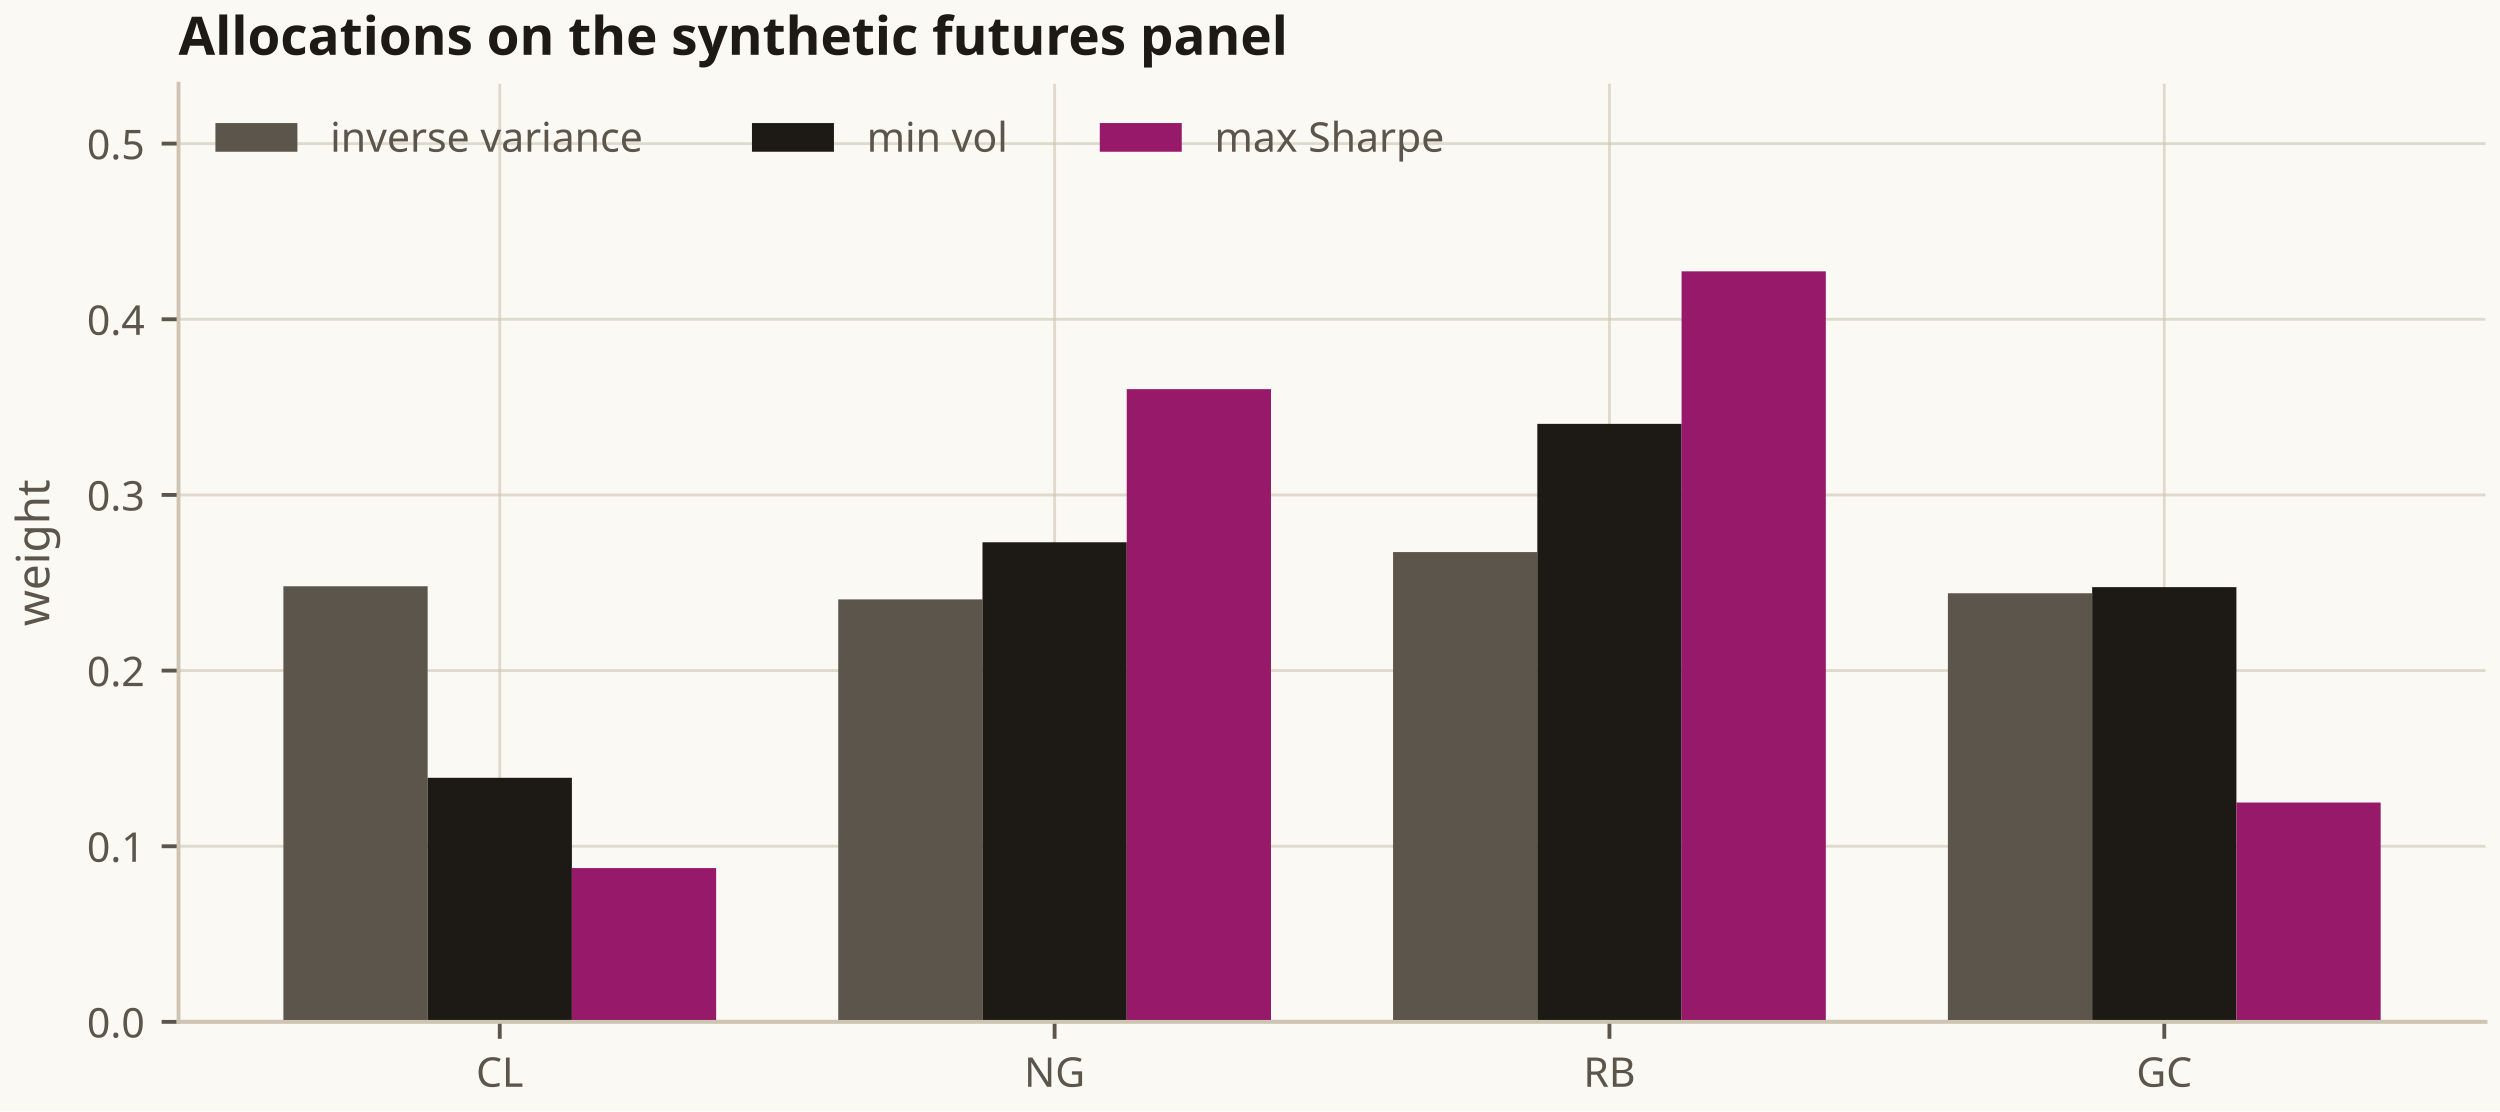
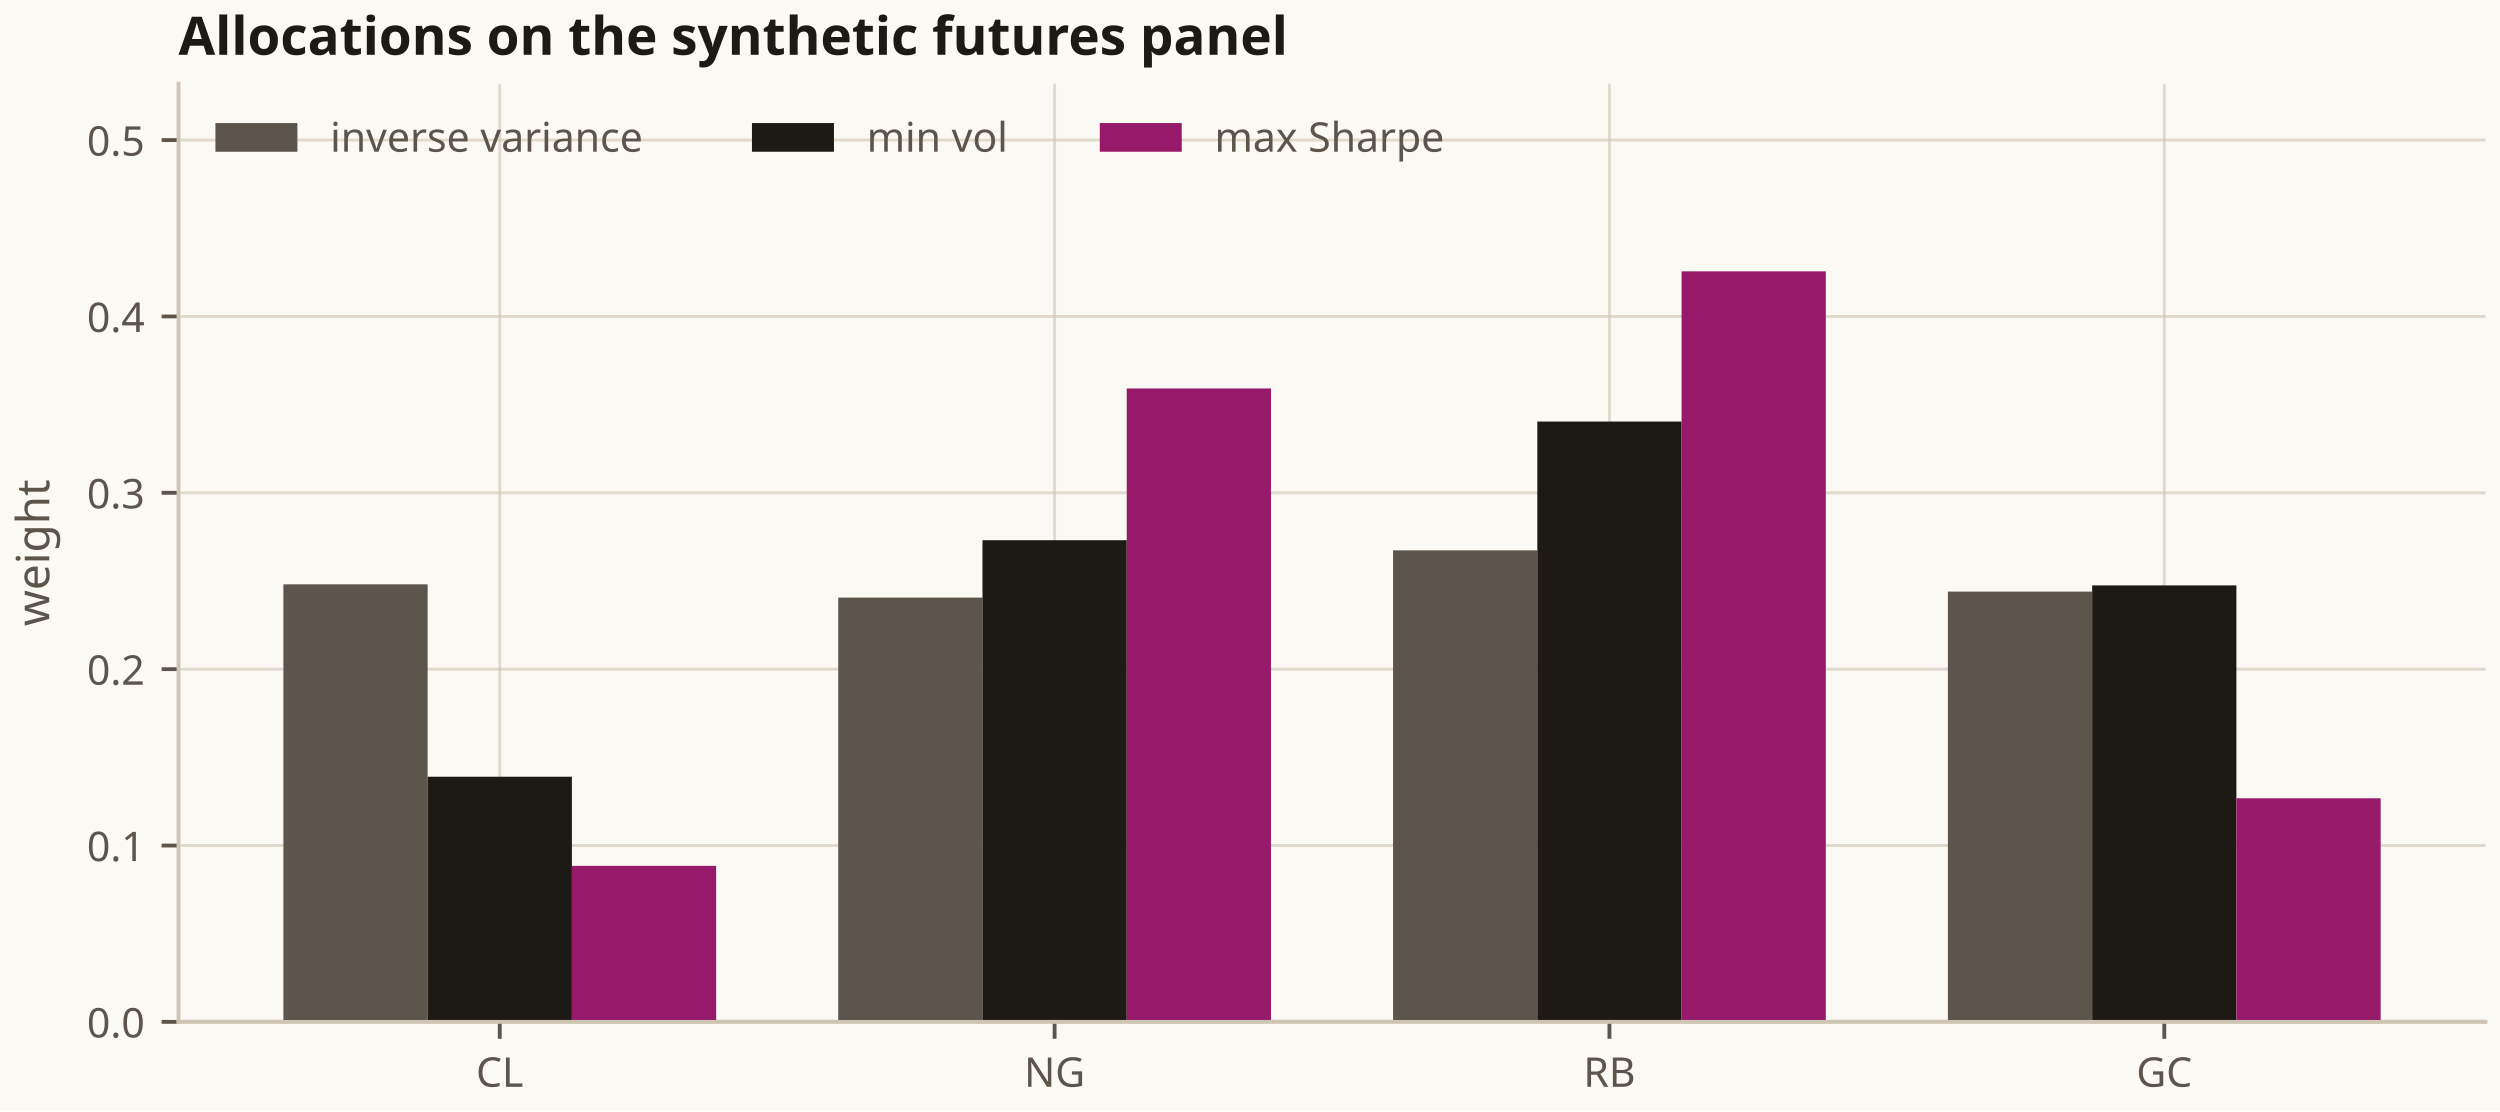
<svg xmlns="http://www.w3.org/2000/svg" xmlns:xlink="http://www.w3.org/1999/xlink" width="518.4pt" height="230.4pt" viewBox="0 0 518.4 230.4" version="1.1">
  <defs>
    <style type="text/css">*{stroke-linejoin: round; stroke-linecap: butt}</style>
  </defs>
  <g id="figure_1">
    <g id="patch_1">
      <path d="M 0 230.4  L 518.4 230.4  L 518.4 0  L 0 0  z " style="fill: #fbf9f4" />
    </g>
    <g id="axes_1">
      <g id="patch_2">
        <path d="M 37.019 211.9  L 515.4 211.9  L 515.4 17.359  L 37.019 17.359  z " style="fill: #fbf9f4" />
      </g>
      <g id="matplotlib.axis_1">
        <g id="xtick_1">
          <g id="line2d_1">
            <path d="M 103.633 211.9  L 103.633 17.359  " clip-path="url(#p2d51c71421)" style="fill: none; stroke: #cdc4b1; stroke-opacity: 0.6; stroke-width: 0.6; stroke-linecap: square" />
          </g>
          <g id="line2d_2">
            <defs>
              <path id="m2e5a6feaff" d="M 0 0  L 0 3.5  " style="stroke: #5c554b; stroke-width: 0.8" />
            </defs>
            <g>
              <use xlink:href="#m2e5a6feaff" x="103.633" y="211.9" style="fill: #5c554b; stroke: #5c554b; stroke-width: 0.8" />
            </g>
          </g>
          <g id="text_1">
            <text style="font-size: 8.5px; font-family: 'IBM Plex Sans', system-ui, sans-serif; text-anchor: middle; fill: #5c554b" x="103.633" y="225.358" transform="rotate(-0 103.633 225.3578)">CL</text>
          </g>
        </g>
        <g id="xtick_2">
          <g id="line2d_3">
            <path d="M 218.684 211.9  L 218.684 17.359  " clip-path="url(#p2d51c71421)" style="fill: none; stroke: #cdc4b1; stroke-opacity: 0.6; stroke-width: 0.6; stroke-linecap: square" />
          </g>
          <g id="line2d_4">
            <g>
              <use xlink:href="#m2e5a6feaff" x="218.684" y="211.9" style="fill: #5c554b; stroke: #5c554b; stroke-width: 0.8" />
            </g>
          </g>
          <g id="text_2">
            <text style="font-size: 8.5px; font-family: 'IBM Plex Sans', system-ui, sans-serif; text-anchor: middle; fill: #5c554b" x="218.684" y="225.358" transform="rotate(-0 218.6838 225.3578)">NG</text>
          </g>
        </g>
        <g id="xtick_3">
          <g id="line2d_5">
            <path d="M 333.735 211.9  L 333.735 17.359  " clip-path="url(#p2d51c71421)" style="fill: none; stroke: #cdc4b1; stroke-opacity: 0.6; stroke-width: 0.6; stroke-linecap: square" />
          </g>
          <g id="line2d_6">
            <g>
              <use xlink:href="#m2e5a6feaff" x="333.735" y="211.9" style="fill: #5c554b; stroke: #5c554b; stroke-width: 0.8" />
            </g>
          </g>
          <g id="text_3">
            <text style="font-size: 8.5px; font-family: 'IBM Plex Sans', system-ui, sans-serif; text-anchor: middle; fill: #5c554b" x="333.735" y="225.358" transform="rotate(-0 333.7346 225.3578)">RB</text>
          </g>
        </g>
        <g id="xtick_4">
          <g id="line2d_7">
            <path d="M 448.785 211.9  L 448.785 17.359  " clip-path="url(#p2d51c71421)" style="fill: none; stroke: #cdc4b1; stroke-opacity: 0.6; stroke-width: 0.6; stroke-linecap: square" />
          </g>
          <g id="line2d_8">
            <g>
              <use xlink:href="#m2e5a6feaff" x="448.785" y="211.9" style="fill: #5c554b; stroke: #5c554b; stroke-width: 0.8" />
            </g>
          </g>
          <g id="text_4">
            <text style="font-size: 8.5px; font-family: 'IBM Plex Sans', system-ui, sans-serif; text-anchor: middle; fill: #5c554b" x="448.785" y="225.358" transform="rotate(-0 448.7854 225.3578)">GC</text>
          </g>
        </g>
      </g>
      <g id="matplotlib.axis_2">
        <g id="ytick_1">
          <g id="line2d_9">
            <path d="M 37.019 211.9  L 515.4 211.9  " clip-path="url(#p2d51c71421)" style="fill: none; stroke: #cdc4b1; stroke-opacity: 0.6; stroke-width: 0.6; stroke-linecap: square" />
          </g>
          <g id="line2d_10">
            <defs>
              <path id="md8b674b3bc" d="M 0 0  L -3.5 0  " style="stroke: #5c554b; stroke-width: 0.8" />
            </defs>
            <g>
              <use xlink:href="#md8b674b3bc" x="37.019" y="211.9" style="fill: #5c554b; stroke: #5c554b; stroke-width: 0.8" />
            </g>
          </g>
          <g id="text_5">
            <text style="font-size: 8.5px; font-family: 'IBM Plex Sans', system-ui, sans-serif; text-anchor: end; fill: #5c554b" x="30.019" y="215.129" transform="rotate(-0 30.01864 215.1288)">0.0</text>
          </g>
        </g>
        <g id="ytick_2">
          <g id="line2d_11">
-             <path d="M 37.019 175.476  L 515.4 175.476  " clip-path="url(#p2d51c71421)" style="fill: none; stroke: #cdc4b1; stroke-opacity: 0.6; stroke-width: 0.6; stroke-linecap: square" />
+             <path d="M 37.019 175.329  L 515.4 175.329  " clip-path="url(#p2d51c71421)" style="fill: none; stroke: #cdc4b1; stroke-opacity: 0.6; stroke-width: 0.6; stroke-linecap: square" />
          </g>
          <g id="line2d_12">
            <g>
-               <use xlink:href="#md8b674b3bc" x="37.019" y="175.476" style="fill: #5c554b; stroke: #5c554b; stroke-width: 0.8" />
+               <use xlink:href="#md8b674b3bc" x="37.019" y="175.329" style="fill: #5c554b; stroke: #5c554b; stroke-width: 0.8" />
            </g>
          </g>
          <g id="text_6">
-             <text style="font-size: 8.5px; font-family: 'IBM Plex Sans', system-ui, sans-serif; text-anchor: end; fill: #5c554b" x="30.019" y="178.705" transform="rotate(-0 30.01864 178.7055)">0.1</text>
+             <text style="font-size: 8.5px; font-family: 'IBM Plex Sans', system-ui, sans-serif; text-anchor: end; fill: #5c554b" x="30.019" y="178.558" transform="rotate(-0 30.01864 178.5579)">0.1</text>
          </g>
        </g>
        <g id="ytick_3">
          <g id="line2d_13">
-             <path d="M 37.019 139.053  L 515.4 139.053  " clip-path="url(#p2d51c71421)" style="fill: none; stroke: #cdc4b1; stroke-opacity: 0.6; stroke-width: 0.6; stroke-linecap: square" />
+             <path d="M 37.019 138.758  L 515.4 138.758  " clip-path="url(#p2d51c71421)" style="fill: none; stroke: #cdc4b1; stroke-opacity: 0.6; stroke-width: 0.6; stroke-linecap: square" />
          </g>
          <g id="line2d_14">
            <g>
-               <use xlink:href="#md8b674b3bc" x="37.019" y="139.053" style="fill: #5c554b; stroke: #5c554b; stroke-width: 0.8" />
+               <use xlink:href="#md8b674b3bc" x="37.019" y="138.758" style="fill: #5c554b; stroke: #5c554b; stroke-width: 0.8" />
            </g>
          </g>
          <g id="text_7">
-             <text style="font-size: 8.5px; font-family: 'IBM Plex Sans', system-ui, sans-serif; text-anchor: end; fill: #5c554b" x="30.019" y="142.282" transform="rotate(-0 30.01864 142.2822)">0.2</text>
+             <text style="font-size: 8.5px; font-family: 'IBM Plex Sans', system-ui, sans-serif; text-anchor: end; fill: #5c554b" x="30.019" y="141.987" transform="rotate(-0 30.01864 141.9871)">0.2</text>
          </g>
        </g>
        <g id="ytick_4">
          <g id="line2d_15">
-             <path d="M 37.019 102.63  L 515.4 102.63  " clip-path="url(#p2d51c71421)" style="fill: none; stroke: #cdc4b1; stroke-opacity: 0.6; stroke-width: 0.6; stroke-linecap: square" />
+             <path d="M 37.019 102.187  L 515.4 102.187  " clip-path="url(#p2d51c71421)" style="fill: none; stroke: #cdc4b1; stroke-opacity: 0.6; stroke-width: 0.6; stroke-linecap: square" />
          </g>
          <g id="line2d_16">
            <g>
-               <use xlink:href="#md8b674b3bc" x="37.019" y="102.63" style="fill: #5c554b; stroke: #5c554b; stroke-width: 0.8" />
+               <use xlink:href="#md8b674b3bc" x="37.019" y="102.187" style="fill: #5c554b; stroke: #5c554b; stroke-width: 0.8" />
            </g>
          </g>
          <g id="text_8">
-             <text style="font-size: 8.5px; font-family: 'IBM Plex Sans', system-ui, sans-serif; text-anchor: end; fill: #5c554b" x="30.019" y="105.859" transform="rotate(-0 30.01864 105.8589)">0.3</text>
+             <text style="font-size: 8.5px; font-family: 'IBM Plex Sans', system-ui, sans-serif; text-anchor: end; fill: #5c554b" x="30.019" y="105.416" transform="rotate(-0 30.01864 105.4163)">0.3</text>
          </g>
        </g>
        <g id="ytick_5">
          <g id="line2d_17">
-             <path d="M 37.019 66.207  L 515.4 66.207  " clip-path="url(#p2d51c71421)" style="fill: none; stroke: #cdc4b1; stroke-opacity: 0.6; stroke-width: 0.6; stroke-linecap: square" />
+             <path d="M 37.019 65.616  L 515.4 65.616  " clip-path="url(#p2d51c71421)" style="fill: none; stroke: #cdc4b1; stroke-opacity: 0.6; stroke-width: 0.6; stroke-linecap: square" />
          </g>
          <g id="line2d_18">
            <g>
-               <use xlink:href="#md8b674b3bc" x="37.019" y="66.207" style="fill: #5c554b; stroke: #5c554b; stroke-width: 0.8" />
+               <use xlink:href="#md8b674b3bc" x="37.019" y="65.616" style="fill: #5c554b; stroke: #5c554b; stroke-width: 0.8" />
            </g>
          </g>
          <g id="text_9">
-             <text style="font-size: 8.5px; font-family: 'IBM Plex Sans', system-ui, sans-serif; text-anchor: end; fill: #5c554b" x="30.019" y="69.436" transform="rotate(-0 30.01864 69.43558)">0.4</text>
+             <text style="font-size: 8.5px; font-family: 'IBM Plex Sans', system-ui, sans-serif; text-anchor: end; fill: #5c554b" x="30.019" y="68.845" transform="rotate(-0 30.01864 68.84543)">0.4</text>
          </g>
        </g>
        <g id="ytick_6">
          <g id="line2d_19">
-             <path d="M 37.019 29.783  L 515.4 29.783  " clip-path="url(#p2d51c71421)" style="fill: none; stroke: #cdc4b1; stroke-opacity: 0.6; stroke-width: 0.6; stroke-linecap: square" />
+             <path d="M 37.019 29.046  L 515.4 29.046  " clip-path="url(#p2d51c71421)" style="fill: none; stroke: #cdc4b1; stroke-opacity: 0.6; stroke-width: 0.6; stroke-linecap: square" />
          </g>
          <g id="line2d_20">
            <g>
-               <use xlink:href="#md8b674b3bc" x="37.019" y="29.783" style="fill: #5c554b; stroke: #5c554b; stroke-width: 0.8" />
+               <use xlink:href="#md8b674b3bc" x="37.019" y="29.046" style="fill: #5c554b; stroke: #5c554b; stroke-width: 0.8" />
            </g>
          </g>
          <g id="text_10">
-             <text style="font-size: 8.5px; font-family: 'IBM Plex Sans', system-ui, sans-serif; text-anchor: end; fill: #5c554b" x="30.019" y="33.012" transform="rotate(-0 30.01864 33.01228)">0.5</text>
+             <text style="font-size: 8.5px; font-family: 'IBM Plex Sans', system-ui, sans-serif; text-anchor: end; fill: #5c554b" x="30.019" y="32.275" transform="rotate(-0 30.01864 32.27459)">0.5</text>
          </g>
        </g>
        <g id="text_11">
          <text style="font-size: 9.5px; font-family: 'IBM Plex Sans', system-ui, sans-serif; text-anchor: middle; fill: #5c554b" x="10.219" y="114.629" transform="rotate(-90 10.21876 114.6291)">weight</text>
        </g>
      </g>
      <g id="patch_3">
-         <path d="M 58.763 211.9  L 88.676 211.9  L 88.676 121.562  L 58.763 121.562  z " clip-path="url(#p2d51c71421)" style="fill: #5c554b" />
+         <path d="M 58.763 211.9  L 88.676 211.9  L 88.676 121.173  L 58.763 121.173  z " clip-path="url(#p2d51c71421)" style="fill: #5c554b" />
      </g>
      <g id="patch_4">
-         <path d="M 173.814 211.9  L 203.727 211.9  L 203.727 124.295  L 173.814 124.295  z " clip-path="url(#p2d51c71421)" style="fill: #5c554b" />
+         <path d="M 173.814 211.9  L 203.727 211.9  L 203.727 123.924  L 173.814 123.924  z " clip-path="url(#p2d51c71421)" style="fill: #5c554b" />
      </g>
      <g id="patch_5">
-         <path d="M 288.865 211.9  L 318.778 211.9  L 318.778 114.482  L 288.865 114.482  z " clip-path="url(#p2d51c71421)" style="fill: #5c554b" />
+         <path d="M 288.865 211.9  L 318.778 211.9  L 318.778 114.122  L 288.865 114.122  z " clip-path="url(#p2d51c71421)" style="fill: #5c554b" />
      </g>
      <g id="patch_6">
-         <path d="M 403.916 211.9  L 433.829 211.9  L 433.829 123.026  L 403.916 123.026  z " clip-path="url(#p2d51c71421)" style="fill: #5c554b" />
+         <path d="M 403.916 211.9  L 433.829 211.9  L 433.829 122.672  L 403.916 122.672  z " clip-path="url(#p2d51c71421)" style="fill: #5c554b" />
      </g>
      <g id="patch_7">
-         <path d="M 88.676 211.9  L 118.59 211.9  L 118.59 161.279  L 88.676 161.279  z " clip-path="url(#p2d51c71421)" style="fill: #1d1a16" />
+         <path d="M 88.676 211.9  L 118.59 211.9  L 118.59 161.066  L 88.676 161.066  z " clip-path="url(#p2d51c71421)" style="fill: #1d1a16" />
      </g>
      <g id="patch_8">
-         <path d="M 203.727 211.9  L 233.64 211.9  L 233.64 112.44  L 203.727 112.44  z " clip-path="url(#p2d51c71421)" style="fill: #1d1a16" />
+         <path d="M 203.727 211.9  L 233.64 211.9  L 233.64 112.019  L 203.727 112.019  z " clip-path="url(#p2d51c71421)" style="fill: #1d1a16" />
      </g>
      <g id="patch_9">
-         <path d="M 318.778 211.9  L 348.691 211.9  L 348.691 87.894  L 318.778 87.894  z " clip-path="url(#p2d51c71421)" style="fill: #1d1a16" />
+         <path d="M 318.778 211.9  L 348.691 211.9  L 348.691 87.41  L 318.778 87.41  z " clip-path="url(#p2d51c71421)" style="fill: #1d1a16" />
      </g>
      <g id="patch_10">
-         <path d="M 433.829 211.9  L 463.742 211.9  L 463.742 121.753  L 433.829 121.753  z " clip-path="url(#p2d51c71421)" style="fill: #1d1a16" />
+         <path d="M 433.829 211.9  L 463.742 211.9  L 463.742 121.395  L 433.829 121.395  z " clip-path="url(#p2d51c71421)" style="fill: #1d1a16" />
      </g>
      <g id="patch_11">
-         <path d="M 118.59 211.9  L 148.503 211.9  L 148.503 179.997  L 118.59 179.997  z " clip-path="url(#p2d51c71421)" style="fill: #97196a" />
+         <path d="M 118.59 211.9  L 148.503 211.9  L 148.503 179.543  L 118.59 179.543  z " clip-path="url(#p2d51c71421)" style="fill: #97196a" />
      </g>
      <g id="patch_12">
-         <path d="M 233.64 211.9  L 263.554 211.9  L 263.554 80.688  L 233.64 80.688  z " clip-path="url(#p2d51c71421)" style="fill: #97196a" />
+         <path d="M 233.64 211.9  L 263.554 211.9  L 263.554 80.557  L 233.64 80.557  z " clip-path="url(#p2d51c71421)" style="fill: #97196a" />
      </g>
      <g id="patch_13">
        <path d="M 348.691 211.9  L 378.604 211.9  L 378.604 56.267  L 348.691 56.267  z " clip-path="url(#p2d51c71421)" style="fill: #97196a" />
      </g>
      <g id="patch_14">
-         <path d="M 463.742 211.9  L 493.655 211.9  L 493.655 166.414  L 463.742 166.414  z " clip-path="url(#p2d51c71421)" style="fill: #97196a" />
+         <path d="M 463.742 211.9  L 493.655 211.9  L 493.655 165.524  L 463.742 165.524  z " clip-path="url(#p2d51c71421)" style="fill: #97196a" />
      </g>
      <g id="line2d_21">
        <path d="M 37.019 211.9  L 515.4 211.9  " clip-path="url(#p2d51c71421)" style="fill: none; stroke: #5c554b; stroke-width: 0.8; stroke-linecap: square" />
      </g>
      <g id="patch_15">
        <path d="M 37.019 211.9  L 37.019 17.359  " style="fill: none; stroke: #cdc4b1; stroke-width: 0.8; stroke-linejoin: miter; stroke-linecap: square" />
      </g>
      <g id="patch_16">
        <path d="M 37.019 211.9  L 515.4 211.9  " style="fill: none; stroke: #cdc4b1; stroke-width: 0.8; stroke-linejoin: miter; stroke-linecap: square" />
      </g>
      <g id="text_12">
        <text style="font-weight: 700; font-size: 11px; font-family: 'IBM Plex Sans', system-ui, sans-serif; text-anchor: start; fill: #1d1a16" x="37.019" y="11.359" transform="rotate(-0 37.01864 11.35852)">Allocations on the synthetic futures panel</text>
      </g>
      <g id="legend_1">
        <g id="patch_17">
          <path d="M 44.669 31.467  L 61.669 31.467  L 61.669 25.517  L 44.669 25.517  z " style="fill: #5c554b" />
        </g>
        <g id="text_13">
          <text style="font-size: 8.5px; font-family: 'IBM Plex Sans', system-ui, sans-serif; text-anchor: start; fill: #5c554b" x="68.469" y="31.467" transform="rotate(-0 68.46864 31.46719)">inverse variance</text>
        </g>
        <g id="patch_18">
          <path d="M 155.927 31.467  L 172.927 31.467  L 172.927 25.517  L 155.927 25.517  z " style="fill: #1d1a16" />
        </g>
        <g id="text_14">
          <text style="font-size: 8.5px; font-family: 'IBM Plex Sans', system-ui, sans-serif; text-anchor: start; fill: #5c554b" x="179.727" y="31.467" transform="rotate(-0 179.727 31.46719)">min vol</text>
        </g>
        <g id="patch_19">
          <path d="M 228.049 31.467  L 245.049 31.467  L 245.049 25.517  L 228.049 25.517  z " style="fill: #97196a" />
        </g>
        <g id="text_15">
          <text style="font-size: 8.5px; font-family: 'IBM Plex Sans', system-ui, sans-serif; text-anchor: start; fill: #5c554b" x="251.849" y="31.467" transform="rotate(-0 251.8495 31.46719)">max Sharpe</text>
        </g>
      </g>
    </g>
  </g>
  <defs>
    <clipPath id="p2d51c71421">
      <rect x="37.019" y="17.359" width="478.381" height="194.541" />
    </clipPath>
  </defs>
</svg>
